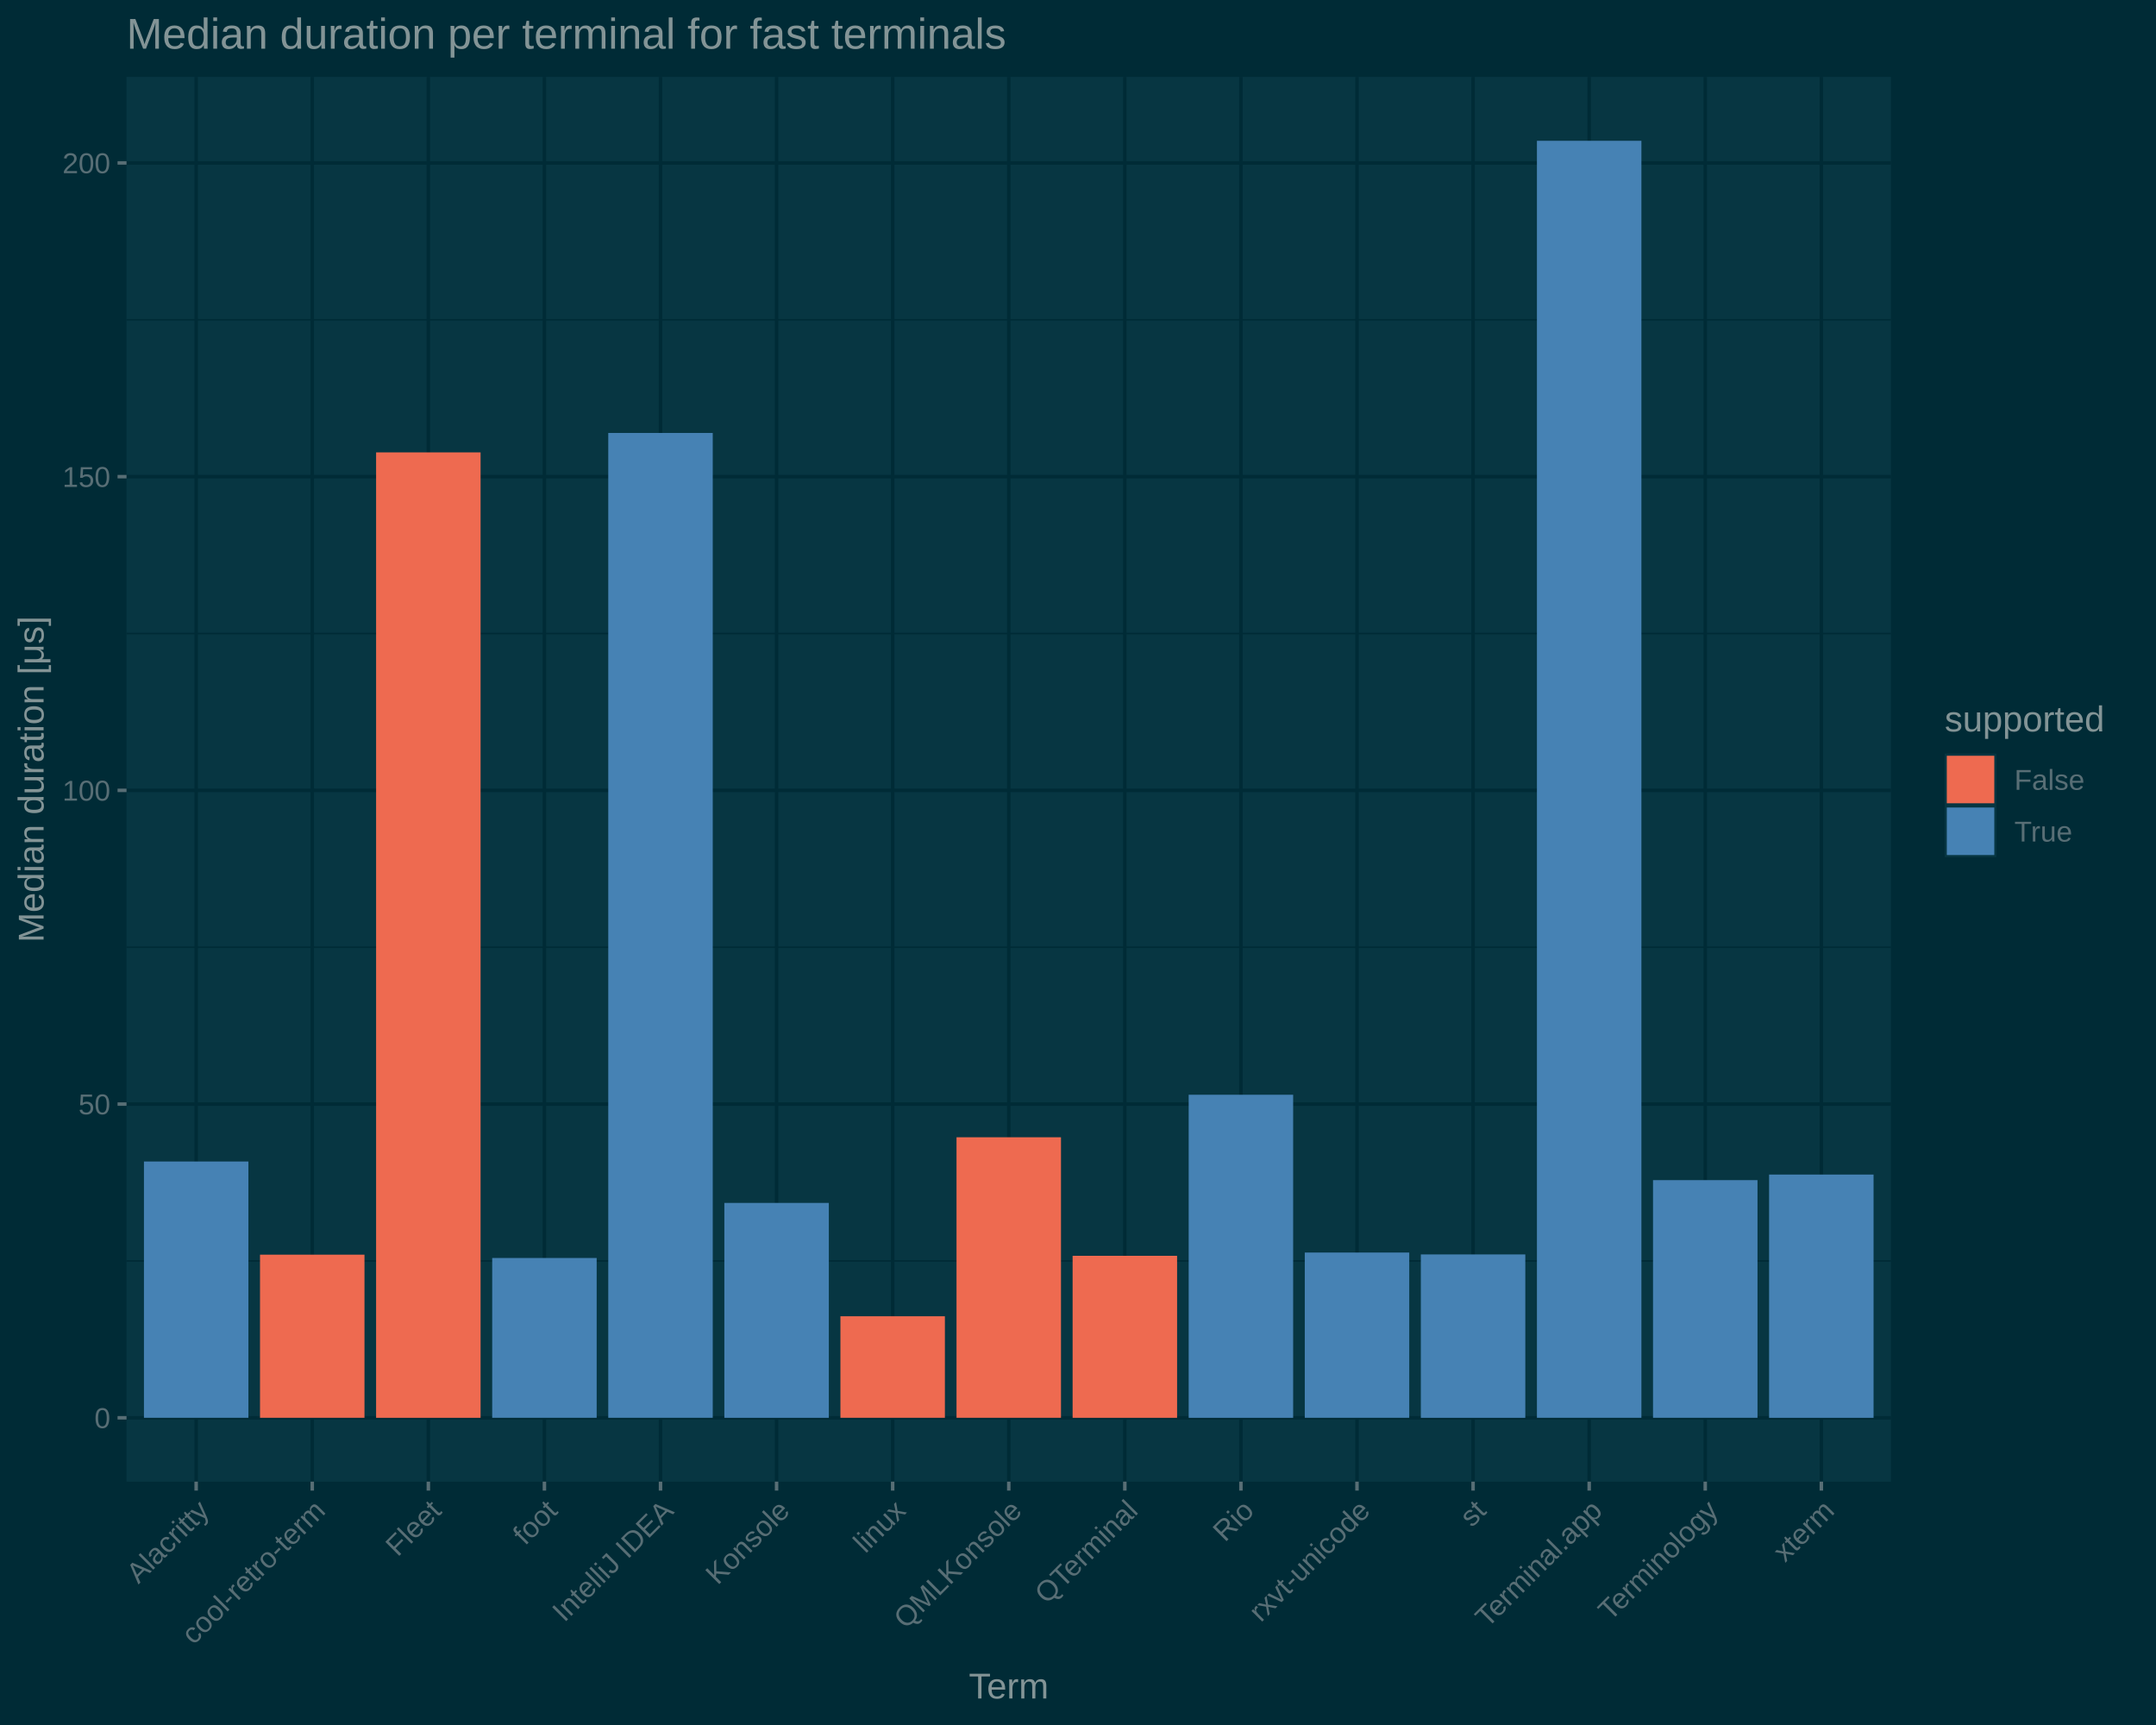
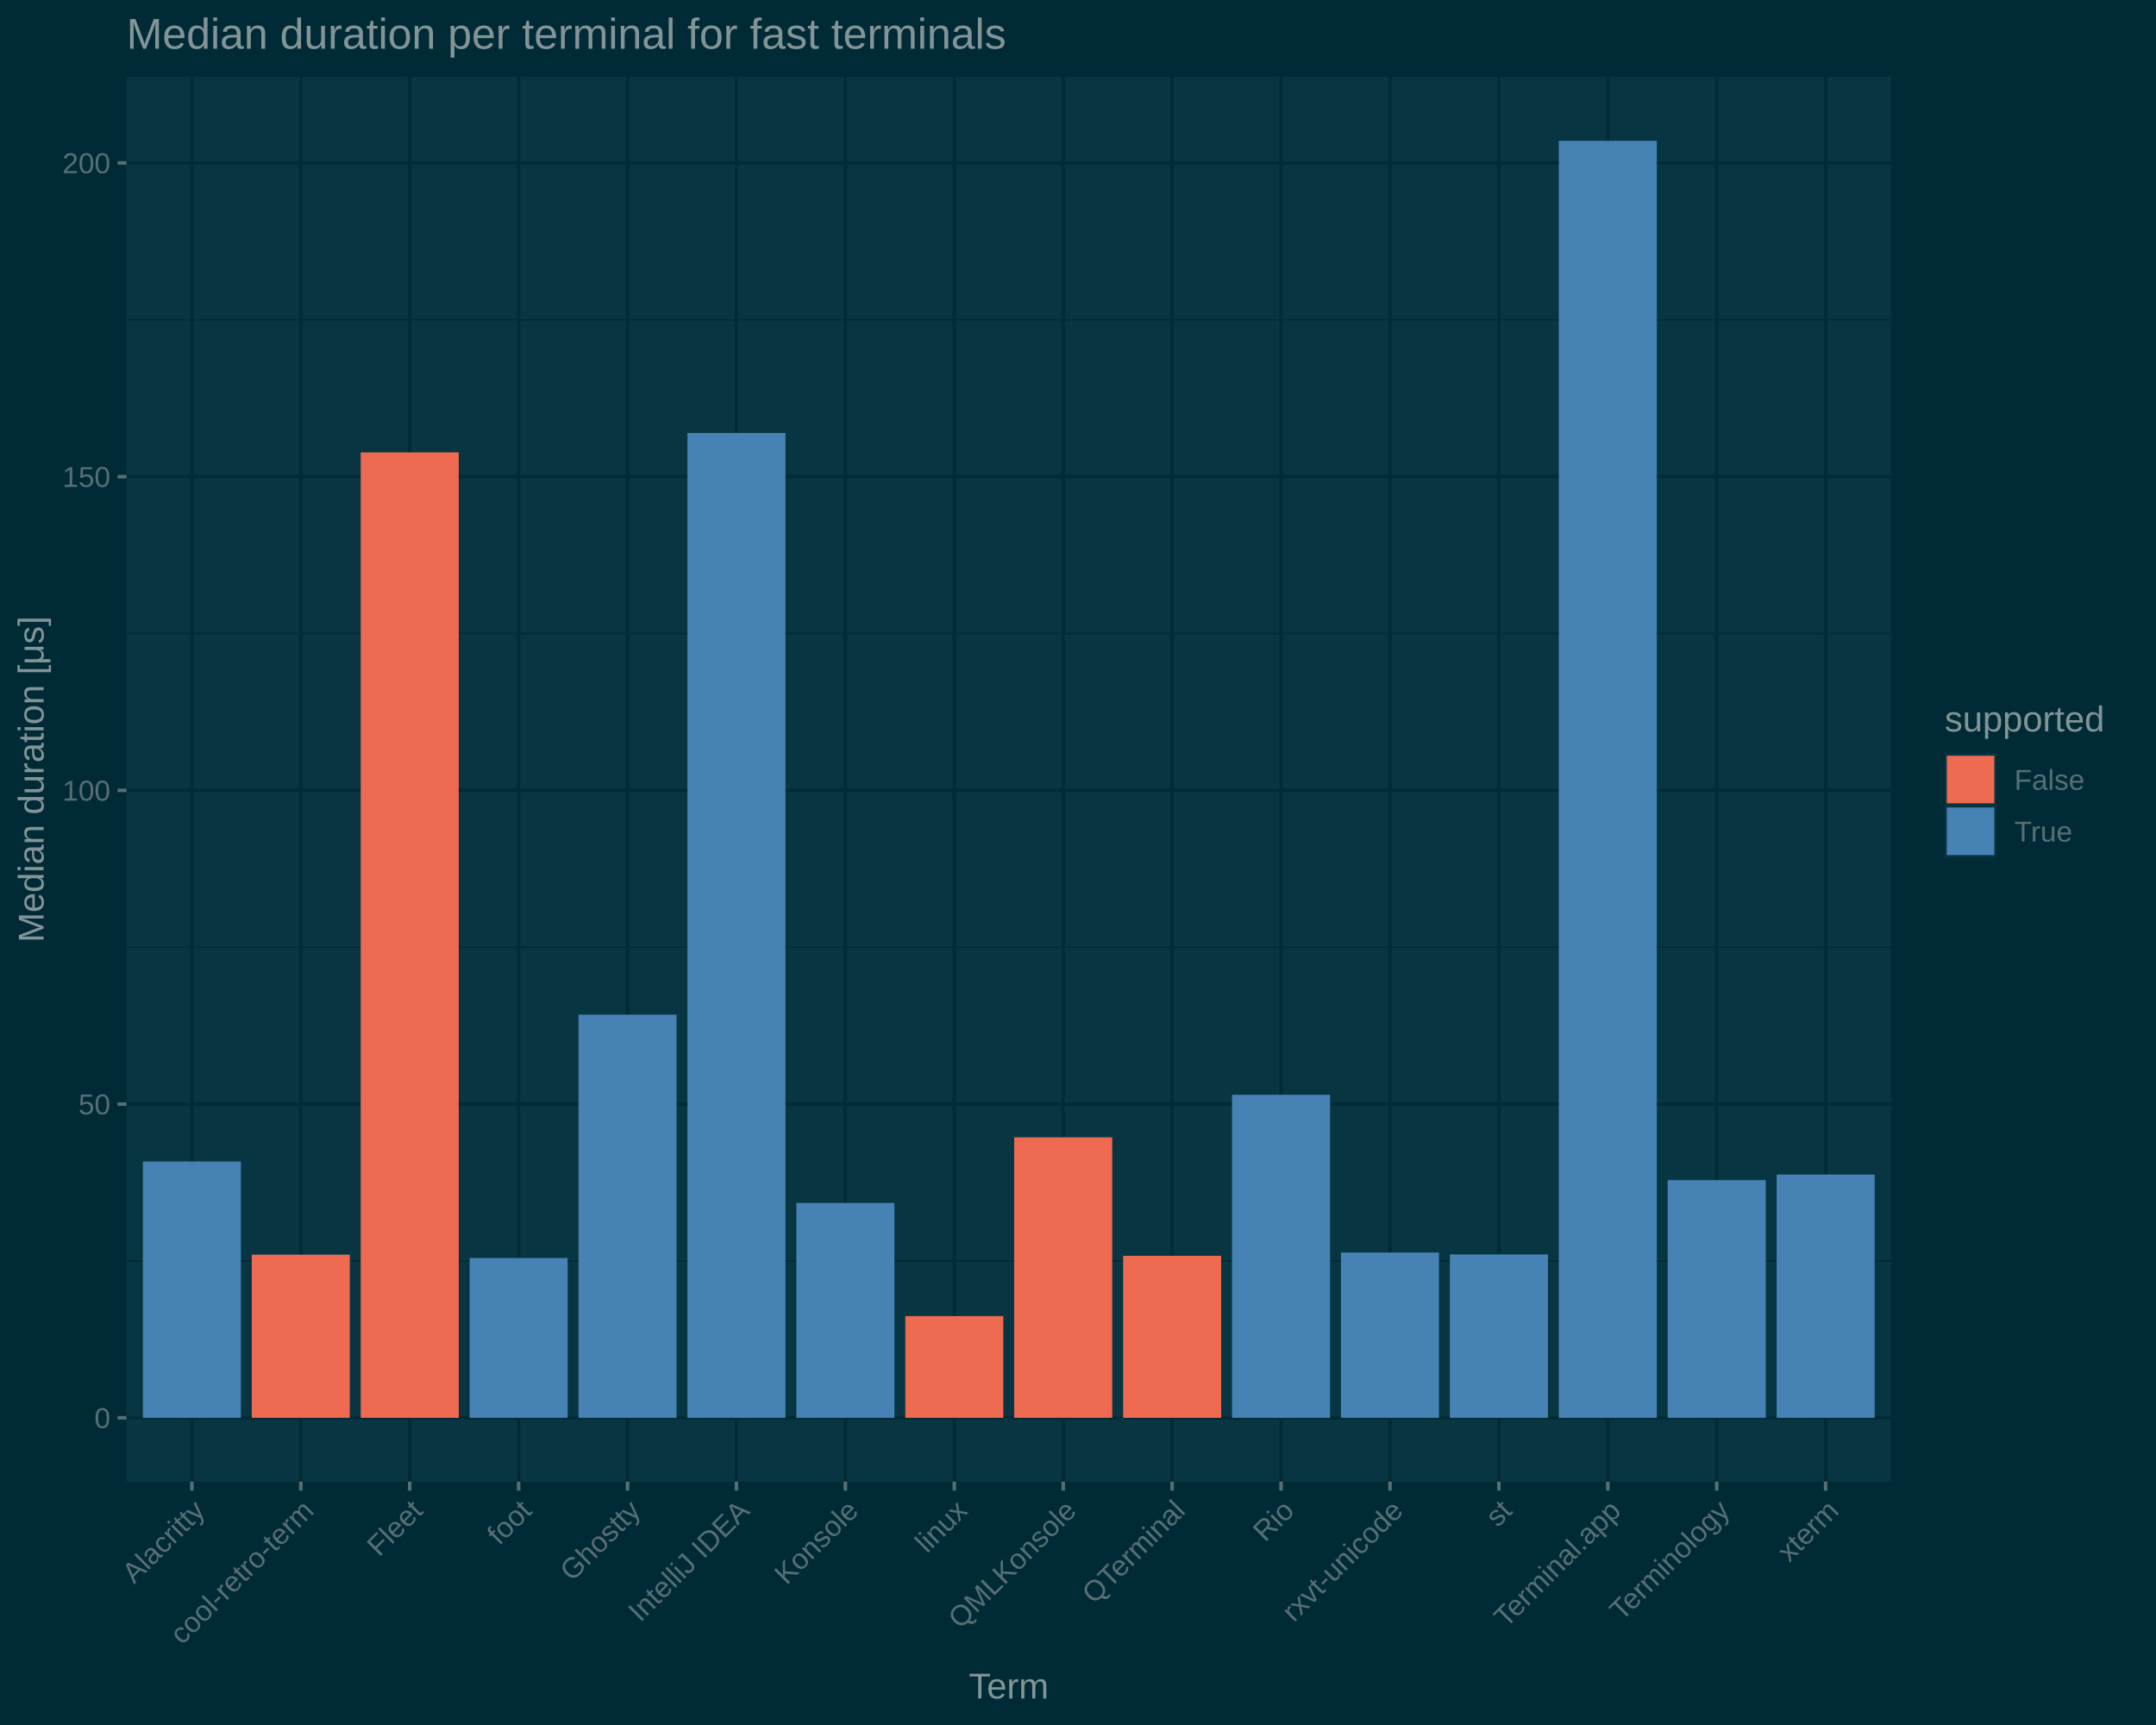
<svg xmlns="http://www.w3.org/2000/svg" width="960" height="768" class="svglite" viewBox="0 0 720 576">
  <defs>
    <style>.svglite polyline,.svglite rect{fill:none;stroke:#000;stroke-linecap:round;stroke-linejoin:round;stroke-miterlimit:10}.svglite text{white-space:pre}</style>
  </defs>
  <rect width="100%" height="100%" style="stroke:none;fill:#002b36" />
  <defs>
    <clipPath id="cpMC4wMHw3MjAuMDB8MC4wMHw1NzYuMDA=">
      <path d="M0 0h720v576H0z" />
    </clipPath>
  </defs>
  <g clip-path="url(#cpMC4wMHw3MjAuMDB8MC4wMHw1NzYuMDA=)">
    <path d="M0 0h720v576H0z" style="stroke-width:1.16;stroke:none;fill:#002b36" />
  </g>
  <defs>
    <clipPath id="cpNDIuMjV8NjMxLjUwfDI1LjY5fDQ5NC43NA==">
      <path d="M42.25 25.69h589.24v469.05H42.25z" />
    </clipPath>
  </defs>
  <g clip-path="url(#cpNDIuMjV8NjMxLjUwfDI1LjY5fDQ5NC43NA==)">
    <path d="M42.25 25.69h589.24v469.05H42.25z" style="stroke-width:1.16;stroke:none;fill:#073642" />
    <path d="M42.25 421.04H631.5M42.25 316.29H631.5M42.25 211.54H631.5M42.25 106.78H631.5" style="stroke-width:.53;stroke:#002b36;stroke-linecap:butt" />
-     <path d="M42.25 473.42H631.5M42.25 368.67H631.5M42.25 263.91H631.5M42.25 159.16H631.5M42.25 54.4H631.5M65.51 494.74V25.69M104.28 494.74V25.69M143.05 494.74V25.69M181.81 494.74V25.69M220.58 494.74V25.69M259.34 494.74V25.69M298.11 494.74V25.69M336.88 494.74V25.69M375.64 494.74V25.69M414.41 494.74V25.69M453.17 494.74V25.69M491.94 494.74V25.69M530.71 494.74V25.69M569.47 494.74V25.69M608.24 494.74V25.69" style="stroke-width:1.16;stroke:#002b36;stroke-linecap:butt" />
-     <path d="M48.07 387.84h34.89v85.58H48.07z" style="stroke-width:1.07;stroke:none;stroke-linecap:butt;stroke-linejoin:miter;fill:#4682b4" />
-     <path d="M86.83 418.95h34.89v54.47H86.83zM125.6 151.06h34.89v322.37H125.6z" style="stroke-width:1.07;stroke:none;stroke-linecap:butt;stroke-linejoin:miter;fill:#ee6a50" />
-     <path d="M164.37 420.06h34.89v53.36h-34.89zM203.13 144.57h34.89v328.85h-34.89zM241.9 401.67h34.89v71.76H241.9z" style="stroke-width:1.07;stroke:none;stroke-linecap:butt;stroke-linejoin:miter;fill:#4682b4" />
-     <path d="M280.66 439.52h34.89v33.9h-34.89zM319.43 379.75h34.89v93.67h-34.89zM358.2 419.33h34.89v54.1H358.2z" style="stroke-width:1.07;stroke:none;stroke-linecap:butt;stroke-linejoin:miter;fill:#ee6a50" />
-     <path d="M396.96 365.55h34.89v107.88h-34.89zM435.73 418.24h34.89v55.18h-34.89zM474.49 418.87h34.89v54.56h-34.89zM513.26 47.01h34.89v426.41h-34.89zM552.03 394.06h34.89v79.36h-34.89zM590.79 392.2h34.89v81.23h-34.89z" style="stroke-width:1.07;stroke:none;stroke-linecap:butt;stroke-linejoin:miter;fill:#4682b4" />
+     <path d="M42.25 473.42H631.5M42.25 368.67H631.5M42.25 263.91H631.5M42.25 159.16H631.5M42.25 54.4H631.5M64.08 494.74V25.69M100.45 494.74V25.69M136.82 494.74V25.69M173.2 494.74V25.69M209.57 494.74V25.69M245.94 494.74V25.69M282.32 494.74V25.69M318.69 494.74V25.69M355.06 494.74V25.69M391.43 494.74V25.69M427.81 494.74V25.69M464.18 494.74V25.69M500.55 494.74V25.69M536.93 494.74V25.69M573.3 494.74V25.69M609.67 494.74V25.69" style="stroke-width:1.16;stroke:#002b36;stroke-linecap:butt" />
+     <path d="M47.71 387.84h32.74v85.58H47.71z" style="stroke-width:1.07;stroke:none;stroke-linecap:butt;stroke-linejoin:miter;fill:#4682b4" />
+     <path d="M84.08 418.95h32.74v54.47H84.08zM120.46 151.06h32.74v322.37h-32.74z" style="stroke-width:1.07;stroke:none;stroke-linecap:butt;stroke-linejoin:miter;fill:#ee6a50" />
+     <path d="M156.83 420.06h32.74v53.36h-32.74zM193.2 338.81h32.74v134.61H193.2zM229.57 144.57h32.74v328.85h-32.74zM265.95 401.67h32.74v71.76h-32.74z" style="stroke-width:1.07;stroke:none;stroke-linecap:butt;stroke-linejoin:miter;fill:#4682b4" />
+     <path d="M302.32 439.46h32.74v33.96h-32.74zM338.69 379.75h32.74v93.67h-32.74zM375.07 419.33h32.74v54.1h-32.74z" style="stroke-width:1.07;stroke:none;stroke-linecap:butt;stroke-linejoin:miter;fill:#ee6a50" />
+     <path d="M411.44 365.55h32.74v107.88h-32.74zM447.81 418.24h32.74v55.18h-32.74zM484.19 418.87h32.74v54.56h-32.74zM520.56 47.01h32.74v426.41h-32.74zM556.93 394.06h32.74v79.36h-32.74zM593.31 392.2h32.74v81.23h-32.74z" style="stroke-width:1.07;stroke:none;stroke-linecap:butt;stroke-linejoin:miter;fill:#4682b4" />
  </g>
  <g clip-path="url(#cpMC4wMHw3MjAuMDB8MC4wMHw1NzYuMDA=)">
    <path d="M42.25 494.74V25.69" style="stroke-width:1.16;stroke:none;stroke-linecap:butt" />
    <text x="36.87" y="476.85" lengthAdjust="spacingAndGlyphs" style="font-size:9.6px;fill:#586e75;font-family:&quot;Arial&quot;" text-anchor="end" textLength="5.49">0</text>
    <text x="36.87" y="372.09" lengthAdjust="spacingAndGlyphs" style="font-size:9.6px;fill:#586e75;font-family:&quot;Arial&quot;" text-anchor="end" textLength="10.97">50</text>
    <text x="36.87" y="267.34" lengthAdjust="spacingAndGlyphs" style="font-size:9.6px;fill:#586e75;font-family:&quot;Arial&quot;" text-anchor="end" textLength="16.46">100</text>
    <text x="36.87" y="162.59" lengthAdjust="spacingAndGlyphs" style="font-size:9.6px;fill:#586e75;font-family:&quot;Arial&quot;" text-anchor="end" textLength="16.46">150</text>
    <text x="36.87" y="57.83" lengthAdjust="spacingAndGlyphs" style="font-size:9.6px;fill:#586e75;font-family:&quot;Arial&quot;" text-anchor="end" textLength="16.46">200</text>
    <path d="M39.26 473.42h2.99M39.26 368.67h2.99M39.26 263.91h2.99M39.26 159.16h2.99M39.26 54.4h2.99" style="stroke-width:1.16;stroke:#586e75;stroke-linecap:butt" />
    <path d="M42.25 494.74H631.5" style="stroke-width:1.16;stroke:none;stroke-linecap:butt" />
-     <path d="M65.51 497.73v-2.99M104.28 497.73v-2.99M143.05 497.73v-2.99M181.81 497.73v-2.99M220.58 497.73v-2.99M259.34 497.73v-2.99M298.11 497.73v-2.99M336.88 497.73v-2.99M375.64 497.73v-2.99M414.41 497.73v-2.99M453.17 497.73v-2.99M491.94 497.73v-2.99M530.71 497.73v-2.99M569.47 497.73v-2.99M608.24 497.73v-2.99" style="stroke-width:1.16;stroke:#586e75;stroke-linecap:butt" />
-     <text lengthAdjust="spacingAndGlyphs" style="font-size:9.6px;fill:#586e75;font-family:&quot;Arial&quot;" text-anchor="end" textLength="36.86" transform="rotate(-45 644.733 167.553)">Alacritty</text>
-     <text lengthAdjust="spacingAndGlyphs" style="font-size:9.6px;fill:#586e75;font-family:&quot;Arial&quot;" text-anchor="end" textLength="69.28" transform="rotate(-45 664.118 120.753)">cool-retro-term</text>
-     <text lengthAdjust="spacingAndGlyphs" style="font-size:9.6px;fill:#586e75;font-family:&quot;Arial&quot;" text-anchor="end" textLength="21.75" transform="rotate(-45 683.498 73.966)">Fleet</text>
-     <text lengthAdjust="spacingAndGlyphs" style="font-size:9.6px;fill:#586e75;font-family:&quot;Arial&quot;" text-anchor="end" textLength="18.37" transform="rotate(-45 702.883 27.166)">foot</text>
-     <text lengthAdjust="spacingAndGlyphs" style="font-size:9.6px;fill:#586e75;font-family:&quot;Arial&quot;" text-anchor="end" textLength="52.32" transform="rotate(-45 722.263 -19.621)">IntelliJ IDEA</text>
-     <text lengthAdjust="spacingAndGlyphs" style="font-size:9.6px;fill:#586e75;font-family:&quot;Arial&quot;" text-anchor="end" textLength="35.96" transform="rotate(-45 741.648 -66.42)">Konsole</text>
-     <text lengthAdjust="spacingAndGlyphs" style="font-size:9.6px;fill:#586e75;font-family:&quot;Arial&quot;" text-anchor="end" textLength="21.88" transform="rotate(-45 761.033 -113.22)">linux</text>
-     <text lengthAdjust="spacingAndGlyphs" style="font-size:9.6px;fill:#586e75;font-family:&quot;Arial&quot;" text-anchor="end" textLength="57.18" transform="rotate(-45 780.413 -160.008)">QMLKonsole</text>
-     <text lengthAdjust="spacingAndGlyphs" style="font-size:9.6px;fill:#586e75;font-family:&quot;Arial&quot;" text-anchor="end" textLength="47.44" transform="rotate(-45 799.798 -206.807)">QTerminal</text>
-     <text lengthAdjust="spacingAndGlyphs" style="font-size:9.6px;fill:#586e75;font-family:&quot;Arial&quot;" text-anchor="end" textLength="14.25" transform="rotate(-45 819.178 -253.595)">Rio</text>
-     <text lengthAdjust="spacingAndGlyphs" style="font-size:9.6px;fill:#586e75;font-family:&quot;Arial&quot;" text-anchor="end" textLength="56.51" transform="rotate(-45 838.563 -300.394)">rxvt-unicode</text>
-     <text lengthAdjust="spacingAndGlyphs" style="font-size:9.6px;fill:#586e75;font-family:&quot;Arial&quot;" text-anchor="end" textLength="8.06" transform="rotate(-45 857.948 -347.194)">st</text>
-     <text lengthAdjust="spacingAndGlyphs" style="font-size:9.6px;fill:#586e75;font-family:&quot;Arial&quot;" text-anchor="end" textLength="59.7" transform="rotate(-45 877.328 -393.981)">Terminal.app</text>
-     <text lengthAdjust="spacingAndGlyphs" style="font-size:9.6px;fill:#586e75;font-family:&quot;Arial&quot;" text-anchor="end" textLength="56.96" transform="rotate(-45 896.713 -440.78)">Terminology</text>
-     <text lengthAdjust="spacingAndGlyphs" style="font-size:9.6px;fill:#586e75;font-family:&quot;Arial&quot;" text-anchor="end" textLength="26.88" transform="rotate(-45 916.093 -487.568)">xterm</text>
+     <path d="M64.08 497.73v-2.99M100.45 497.73v-2.99M136.82 497.73v-2.99M173.2 497.73v-2.99M209.57 497.73v-2.99M245.94 497.73v-2.99M282.32 497.73v-2.99M318.69 497.73v-2.99M355.06 497.73v-2.99M391.43 497.73v-2.99M427.81 497.73v-2.99M464.18 497.73v-2.99M500.55 497.73v-2.99M536.93 497.73v-2.99M573.3 497.73v-2.99M609.67 497.73v-2.99" style="stroke-width:1.16;stroke:#586e75;stroke-linecap:butt" />
+     <text lengthAdjust="spacingAndGlyphs" style="font-size:9.6px;fill:#586e75;font-family:&quot;Arial&quot;" text-anchor="end" textLength="36.86" transform="rotate(-45 644.013 169.291)">Alacritty</text>
+     <text lengthAdjust="spacingAndGlyphs" style="font-size:9.6px;fill:#586e75;font-family:&quot;Arial&quot;" text-anchor="end" textLength="69.28" transform="rotate(-45 662.203 125.377)">cool-retro-term</text>
+     <text lengthAdjust="spacingAndGlyphs" style="font-size:9.6px;fill:#586e75;font-family:&quot;Arial&quot;" text-anchor="end" textLength="21.75" transform="rotate(-45 680.388 81.474)">Fleet</text>
+     <text lengthAdjust="spacingAndGlyphs" style="font-size:9.6px;fill:#586e75;font-family:&quot;Arial&quot;" text-anchor="end" textLength="18.37" transform="rotate(-45 698.573 37.572)">foot</text>
+     <text lengthAdjust="spacingAndGlyphs" style="font-size:9.6px;fill:#586e75;font-family:&quot;Arial&quot;" text-anchor="end" textLength="35.13" transform="rotate(-45 716.763 -6.343)">Ghostty</text>
+     <text lengthAdjust="spacingAndGlyphs" style="font-size:9.6px;fill:#586e75;font-family:&quot;Arial&quot;" text-anchor="end" textLength="52.32" transform="rotate(-45 734.948 -50.245)">IntelliJ IDEA</text>
+     <text lengthAdjust="spacingAndGlyphs" style="font-size:9.6px;fill:#586e75;font-family:&quot;Arial&quot;" text-anchor="end" textLength="35.96" transform="rotate(-45 753.133 -94.148)">Konsole</text>
+     <text lengthAdjust="spacingAndGlyphs" style="font-size:9.6px;fill:#586e75;font-family:&quot;Arial&quot;" text-anchor="end" textLength="21.88" transform="rotate(-45 771.323 -138.062)">linux</text>
+     <text lengthAdjust="spacingAndGlyphs" style="font-size:9.6px;fill:#586e75;font-family:&quot;Arial&quot;" text-anchor="end" textLength="57.18" transform="rotate(-45 789.508 -181.965)">QMLKonsole</text>
+     <text lengthAdjust="spacingAndGlyphs" style="font-size:9.6px;fill:#586e75;font-family:&quot;Arial&quot;" text-anchor="end" textLength="47.44" transform="rotate(-45 807.693 -225.867)">QTerminal</text>
+     <text lengthAdjust="spacingAndGlyphs" style="font-size:9.6px;fill:#586e75;font-family:&quot;Arial&quot;" text-anchor="end" textLength="14.25" transform="rotate(-45 825.878 -269.77)">Rio</text>
+     <text lengthAdjust="spacingAndGlyphs" style="font-size:9.6px;fill:#586e75;font-family:&quot;Arial&quot;" text-anchor="end" textLength="56.51" transform="rotate(-45 844.068 -313.684)">rxvt-unicode</text>
+     <text lengthAdjust="spacingAndGlyphs" style="font-size:9.6px;fill:#586e75;font-family:&quot;Arial&quot;" text-anchor="end" textLength="8.06" transform="rotate(-45 862.253 -357.587)">st</text>
+     <text lengthAdjust="spacingAndGlyphs" style="font-size:9.6px;fill:#586e75;font-family:&quot;Arial&quot;" text-anchor="end" textLength="59.7" transform="rotate(-45 880.438 -401.49)">Terminal.app</text>
+     <text lengthAdjust="spacingAndGlyphs" style="font-size:9.6px;fill:#586e75;font-family:&quot;Arial&quot;" text-anchor="end" textLength="56.96" transform="rotate(-45 898.628 -445.404)">Terminology</text>
+     <text lengthAdjust="spacingAndGlyphs" style="font-size:9.6px;fill:#586e75;font-family:&quot;Arial&quot;" text-anchor="end" textLength="26.88" transform="rotate(-45 916.813 -489.306)">xterm</text>
    <text x="336.88" y="567.14" lengthAdjust="spacingAndGlyphs" style="font-size:12px;fill:#839496;font-family:&quot;Arial&quot;" text-anchor="middle" textLength="29.61">Term</text>
    <text lengthAdjust="spacingAndGlyphs" style="font-size:12px;fill:#839496;font-family:&quot;Arial&quot;" text-anchor="middle" textLength="118.25" transform="rotate(-90 137.385 122.835)">Median duration [μs]</text>
    <path d="M643.45 228.25h70.57v63.94h-70.57z" style="stroke-width:1.16;stroke:none;fill:#002b36" />
    <text x="649.43" y="244.23" lengthAdjust="spacingAndGlyphs" style="font-size:12px;fill:#839496;font-family:&quot;Arial&quot;" textLength="58.62">supported</text>
    <path d="M649.43 251.65h17.28v17.28h-17.28z" style="stroke-width:1.16;stroke:none;fill:#073642" />
    <path d="M650.14 252.36H666v15.86h-15.86z" style="stroke-width:1.07;stroke:none;stroke-linecap:butt;stroke-linejoin:miter;fill:#ee6a50" />
    <path d="M649.43 268.93h17.28v17.28h-17.28z" style="stroke-width:1.16;stroke:none;fill:#073642" />
    <path d="M650.14 269.64H666v15.86h-15.86z" style="stroke-width:1.07;stroke:none;stroke-linecap:butt;stroke-linejoin:miter;fill:#4682b4" />
    <text x="672.69" y="263.72" lengthAdjust="spacingAndGlyphs" style="font-size:9.6px;fill:#586e75;font-family:&quot;Arial&quot;" textLength="22.85">False</text>
    <text x="672.69" y="281" lengthAdjust="spacingAndGlyphs" style="font-size:9.6px;fill:#586e75;font-family:&quot;Arial&quot;" textLength="20.64">True</text>
    <text x="42.25" y="16.26" lengthAdjust="spacingAndGlyphs" style="font-size:14.4px;fill:#839496;font-family:&quot;Arial&quot;" textLength="320.13">Median duration per terminal for fast terminals</text>
  </g>
</svg>
